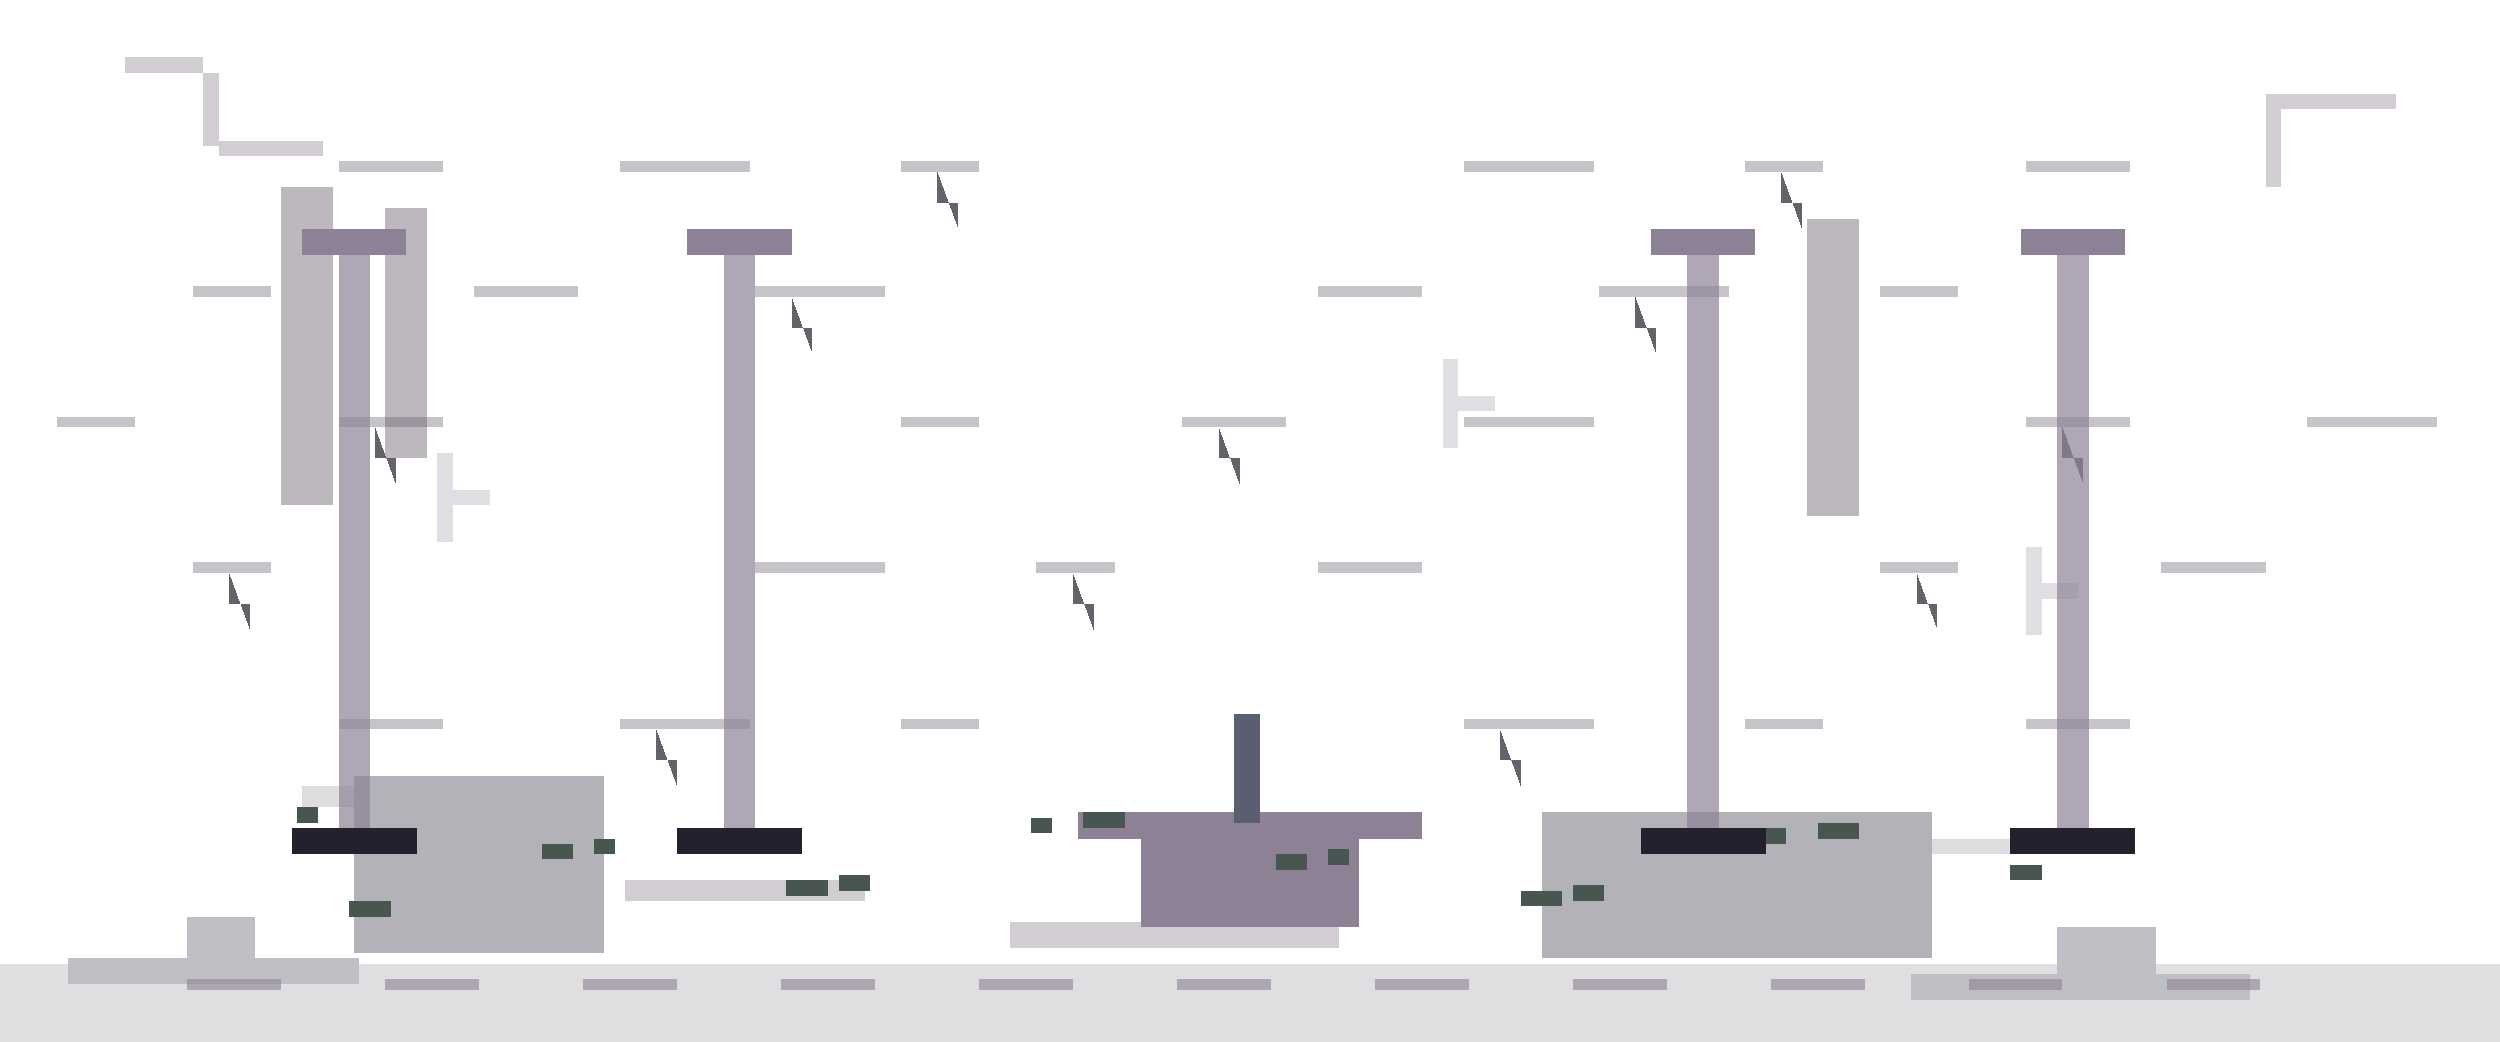
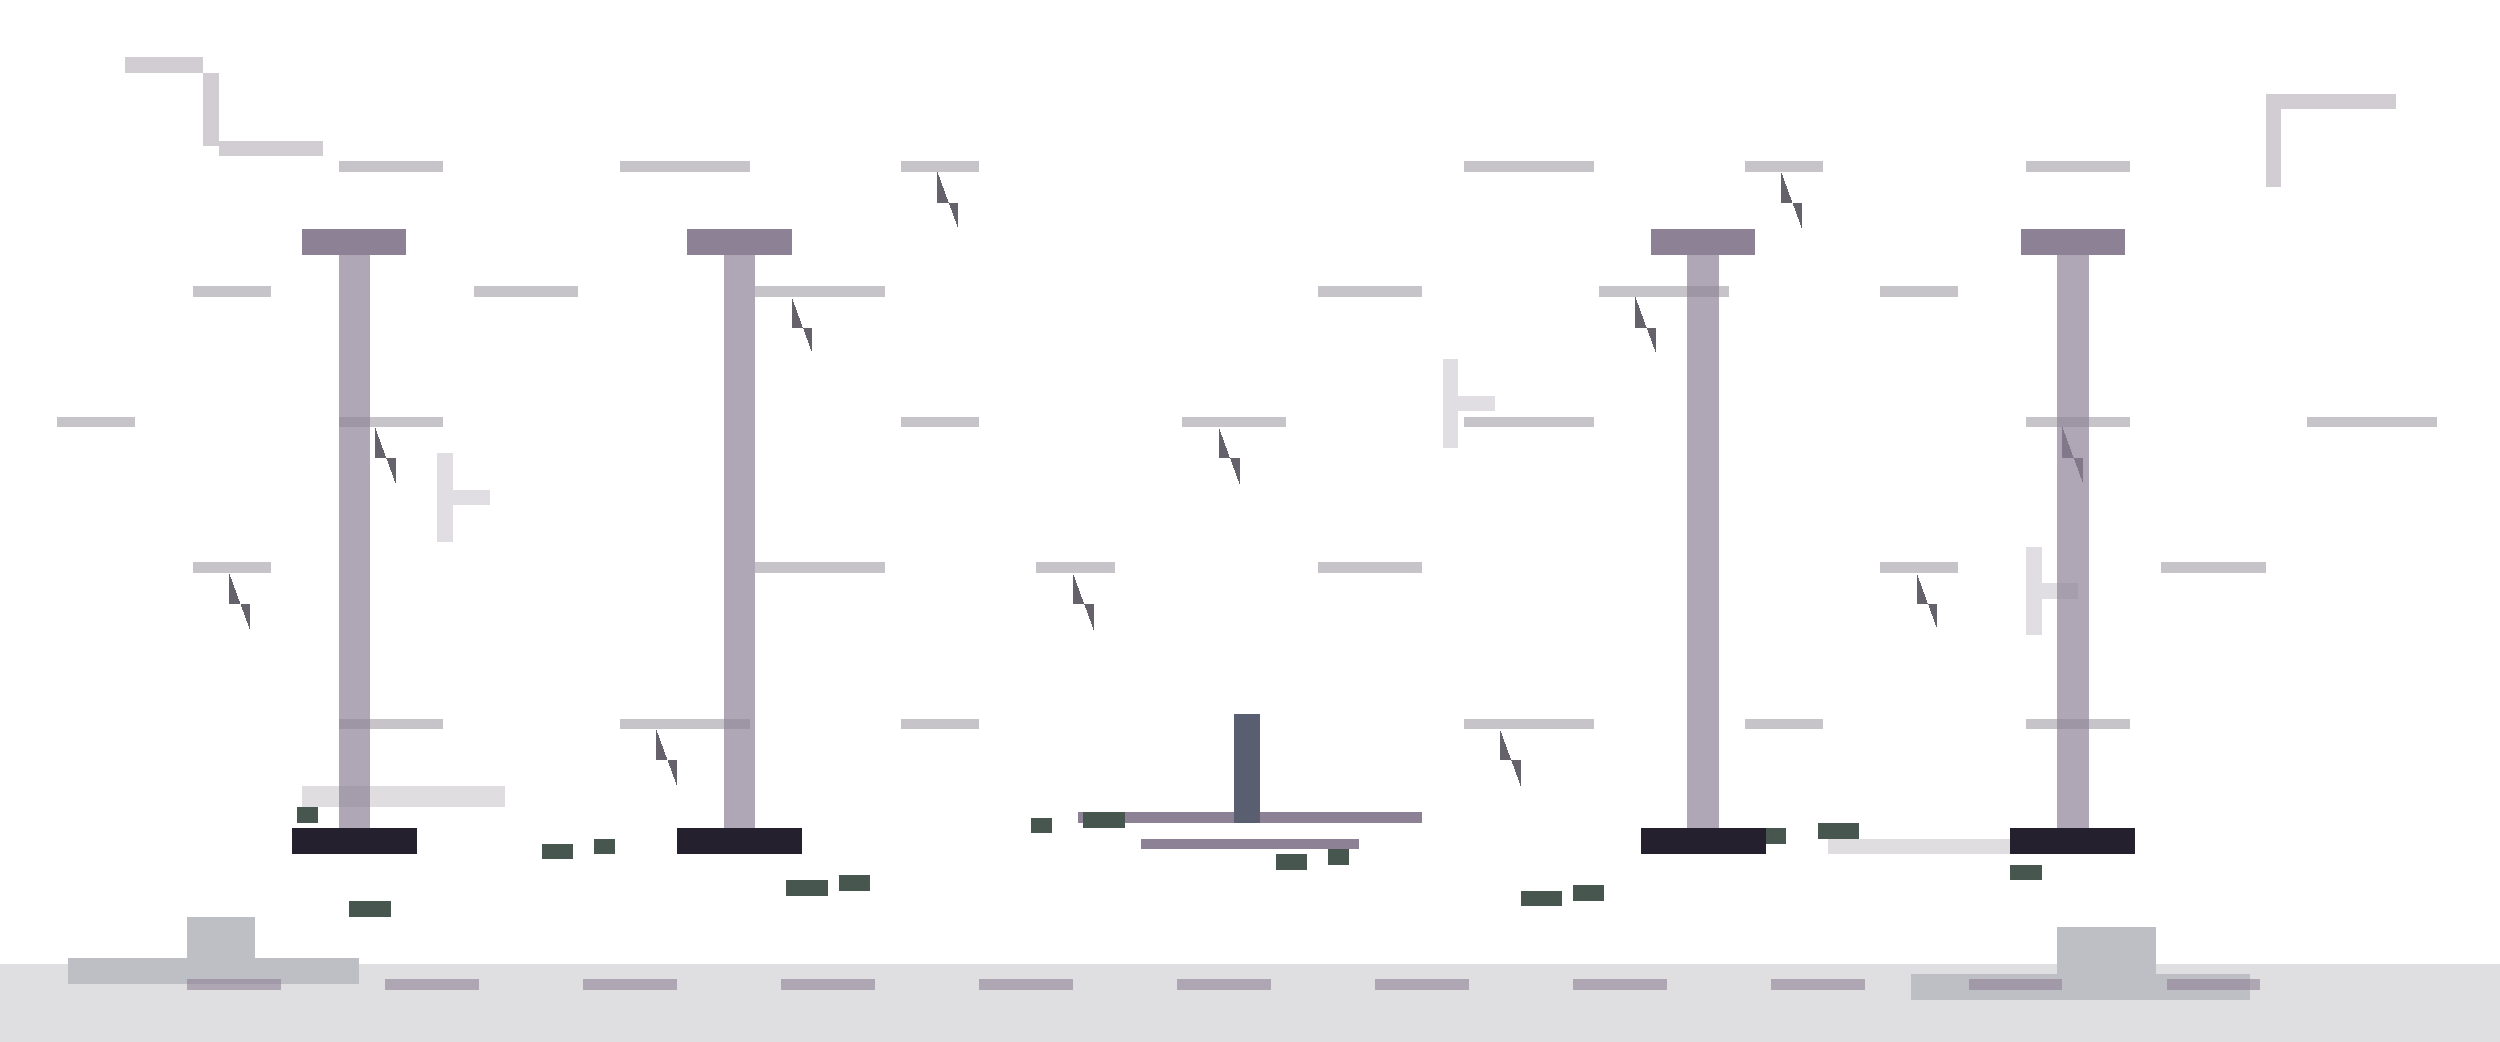
<svg xmlns="http://www.w3.org/2000/svg" viewBox="0 0 480 200" shape-rendering="crispEdges">
  <g opacity=".35">
    <rect x="0" y="185" width="480" height="15" fill="#11121d" opacity=".38" />
    <path d="M13 184h23v-8h13v8h20v5H13zM367 187h28v-9h19v9h18v5h-65z" fill="#454459" />
    <path d="M24 11h15v3H24zM39 14h3v14h-3zM42 27h20v3H42zM435 18h25v3h-25zM435 21h3v15h-3z" fill="#7a7180" />
    <rect x="58" y="151" width="39" height="4" fill="#7a7180" opacity=".7" />
    <rect x="351" y="161" width="42" height="3" fill="#7a7180" opacity=".7" />
-     <path d="M68 149h48v34H68zM296 156h75v28h-75z" fill="#242333" />
-     <path d="M54 36h10v61h-10zM74 40h8v48h-8zM347 42h10v57h-10z" fill="#3e3544" />
-     <path d="M120 169h46v4h-46zM194 177h63v5h-63z" fill="#7a7180" />
    <path d="M84 87h3v7h7v3h-7v7h-3z" fill="#777082" opacity=".65" />
    <path d="M389 105h3v7h7v3h-7v7h-3z" fill="#777082" opacity=".65" />
    <path d="M277 69h3v7h7v3h-7v7h-3z" fill="#777082" opacity=".65" />
  </g>
  <rect x="65" y="31" width="20" height="2" fill="#575262" opacity=".34" />
  <rect x="119" y="31" width="25" height="2" fill="#575262" opacity=".34" />
  <rect x="173" y="31" width="15" height="2" fill="#575262" opacity=".34" />
  <path d="M180 33v6h4v5" fill="#24202d" opacity=".7" />
  <rect x="281" y="31" width="25" height="2" fill="#575262" opacity=".34" />
  <rect x="335" y="31" width="15" height="2" fill="#575262" opacity=".34" />
  <path d="M342 33v6h4v5" fill="#24202d" opacity=".7" />
  <rect x="389" y="31" width="20" height="2" fill="#575262" opacity=".34" />
  <rect x="37" y="55" width="15" height="2" fill="#575262" opacity=".34" />
  <rect x="91" y="55" width="20" height="2" fill="#575262" opacity=".34" />
  <rect x="145" y="55" width="25" height="2" fill="#575262" opacity=".34" />
  <path d="M152 57v6h4v5" fill="#24202d" opacity=".7" />
  <rect x="253" y="55" width="20" height="2" fill="#575262" opacity=".34" />
  <rect x="307" y="55" width="25" height="2" fill="#575262" opacity=".34" />
  <path d="M314 57v6h4v5" fill="#24202d" opacity=".7" />
  <rect x="361" y="55" width="15" height="2" fill="#575262" opacity=".34" />
  <rect x="11" y="80" width="15" height="2" fill="#575262" opacity=".34" />
  <rect x="65" y="80" width="20" height="2" fill="#575262" opacity=".34" />
  <path d="M72 82v6h4v5" fill="#24202d" opacity=".7" />
  <rect x="173" y="80" width="15" height="2" fill="#575262" opacity=".34" />
  <rect x="227" y="80" width="20" height="2" fill="#575262" opacity=".34" />
  <path d="M234 82v6h4v5" fill="#24202d" opacity=".7" />
  <rect x="281" y="80" width="25" height="2" fill="#575262" opacity=".34" />
  <rect x="389" y="80" width="20" height="2" fill="#575262" opacity=".34" />
  <path d="M396 82v6h4v5" fill="#24202d" opacity=".7" />
  <rect x="443" y="80" width="25" height="2" fill="#575262" opacity=".34" />
  <rect x="37" y="108" width="15" height="2" fill="#575262" opacity=".34" />
  <path d="M44 110v6h4v5" fill="#24202d" opacity=".7" />
  <rect x="145" y="108" width="25" height="2" fill="#575262" opacity=".34" />
  <rect x="199" y="108" width="15" height="2" fill="#575262" opacity=".34" />
  <path d="M206 110v6h4v5" fill="#24202d" opacity=".7" />
  <rect x="253" y="108" width="20" height="2" fill="#575262" opacity=".34" />
  <rect x="361" y="108" width="15" height="2" fill="#575262" opacity=".34" />
  <path d="M368 110v6h4v5" fill="#24202d" opacity=".7" />
  <rect x="415" y="108" width="20" height="2" fill="#575262" opacity=".34" />
  <rect x="65" y="138" width="20" height="2" fill="#575262" opacity=".34" />
  <rect x="119" y="138" width="25" height="2" fill="#575262" opacity=".34" />
  <path d="M126 140v6h4v5" fill="#24202d" opacity=".7" />
  <rect x="173" y="138" width="15" height="2" fill="#575262" opacity=".34" />
  <rect x="281" y="138" width="25" height="2" fill="#575262" opacity=".34" />
  <path d="M288 140v6h4v5" fill="#24202d" opacity=".7" />
  <rect x="335" y="138" width="15" height="2" fill="#575262" opacity=".34" />
  <rect x="389" y="138" width="20" height="2" fill="#575262" opacity=".34" />
  <rect x="36" y="188" width="18" height="2" fill="#8d8195" opacity=".6" />
  <rect x="74" y="188" width="18" height="2" fill="#8d8195" opacity=".6" />
  <rect x="112" y="188" width="18" height="2" fill="#8d8195" opacity=".6" />
  <rect x="150" y="188" width="18" height="2" fill="#8d8195" opacity=".6" />
  <rect x="188" y="188" width="18" height="2" fill="#8d8195" opacity=".6" />
  <rect x="226" y="188" width="18" height="2" fill="#8d8195" opacity=".6" />
  <rect x="264" y="188" width="18" height="2" fill="#8d8195" opacity=".6" />
  <rect x="302" y="188" width="18" height="2" fill="#8d8195" opacity=".6" />
  <rect x="340" y="188" width="18" height="2" fill="#8d8195" opacity=".6" />
  <rect x="378" y="188" width="18" height="2" fill="#8d8195" opacity=".6" />
  <rect x="416" y="188" width="18" height="2" fill="#8d8195" opacity=".6" />
  <rect x="65" y="47" width="6" height="113" fill="#8d8195" opacity=".7" />
  <rect x="58" y="44" width="20" height="5" fill="#8d8195" />
  <rect x="56" y="159" width="24" height="5" fill="#24202d" />
  <rect x="139" y="47" width="6" height="113" fill="#8d8195" opacity=".7" />
  <rect x="132" y="44" width="20" height="5" fill="#8d8195" />
  <rect x="130" y="159" width="24" height="5" fill="#24202d" />
  <rect x="324" y="47" width="6" height="113" fill="#8d8195" opacity=".7" />
  <rect x="317" y="44" width="20" height="5" fill="#8d8195" />
  <rect x="315" y="159" width="24" height="5" fill="#24202d" />
  <rect x="395" y="47" width="6" height="113" fill="#8d8195" opacity=".7" />
  <rect x="388" y="44" width="20" height="5" fill="#8d8195" />
  <rect x="386" y="159" width="24" height="5" fill="#24202d" />
-   <path d="M207 156h66v5h-66zM219 161h42v17h-42z" fill="#8d8195" />
+   <path d="M207 156h66v2h-66zM219 161h42v2h-42z" fill="#8d8195" />
  <rect x="237" y="137" width="5" height="21" fill="#595e71" />
  <rect x="57" y="155" width="4" height="3" fill="#485650" />
  <rect x="104" y="162" width="6" height="3" fill="#485650" />
  <rect x="151" y="169" width="8" height="3" fill="#485650" />
  <rect x="198" y="157" width="4" height="3" fill="#485650" />
  <rect x="245" y="164" width="6" height="3" fill="#485650" />
  <rect x="292" y="171" width="8" height="3" fill="#485650" />
  <rect x="339" y="159" width="4" height="3" fill="#485650" />
  <rect x="386" y="166" width="6" height="3" fill="#485650" />
  <rect x="67" y="173" width="8" height="3" fill="#485650" />
  <rect x="114" y="161" width="4" height="3" fill="#485650" />
  <rect x="161" y="168" width="6" height="3" fill="#485650" />
  <rect x="208" y="156" width="8" height="3" fill="#485650" />
  <rect x="255" y="163" width="4" height="3" fill="#485650" />
  <rect x="302" y="170" width="6" height="3" fill="#485650" />
  <rect x="349" y="158" width="8" height="3" fill="#485650" />
</svg>
